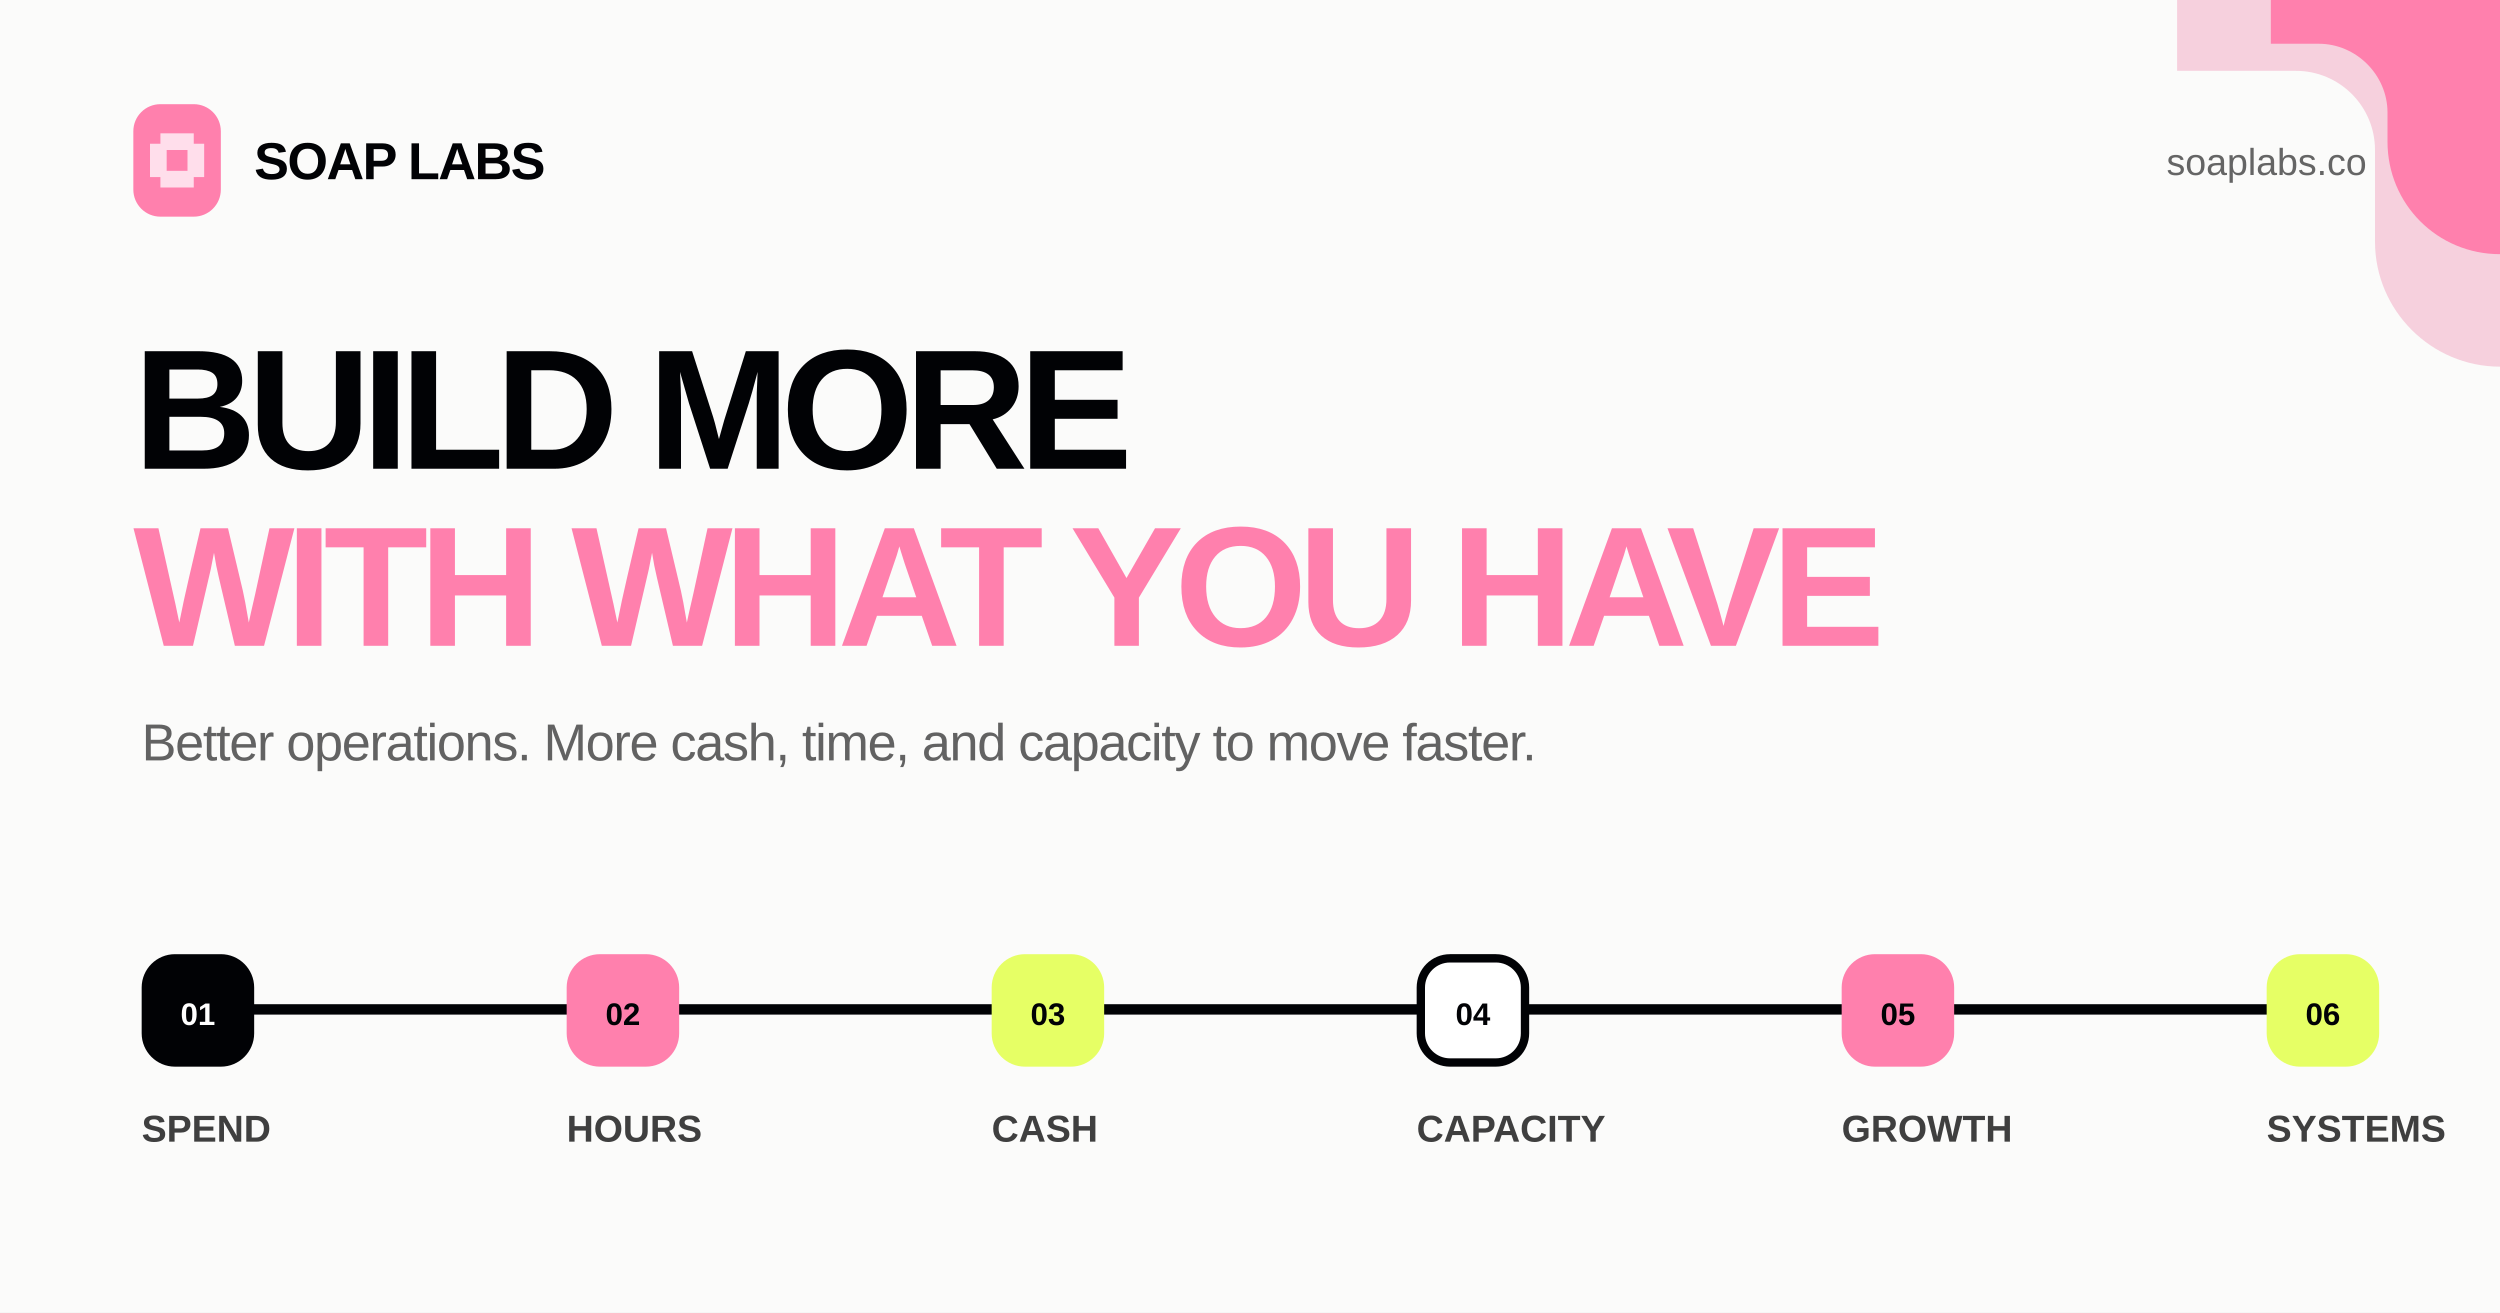
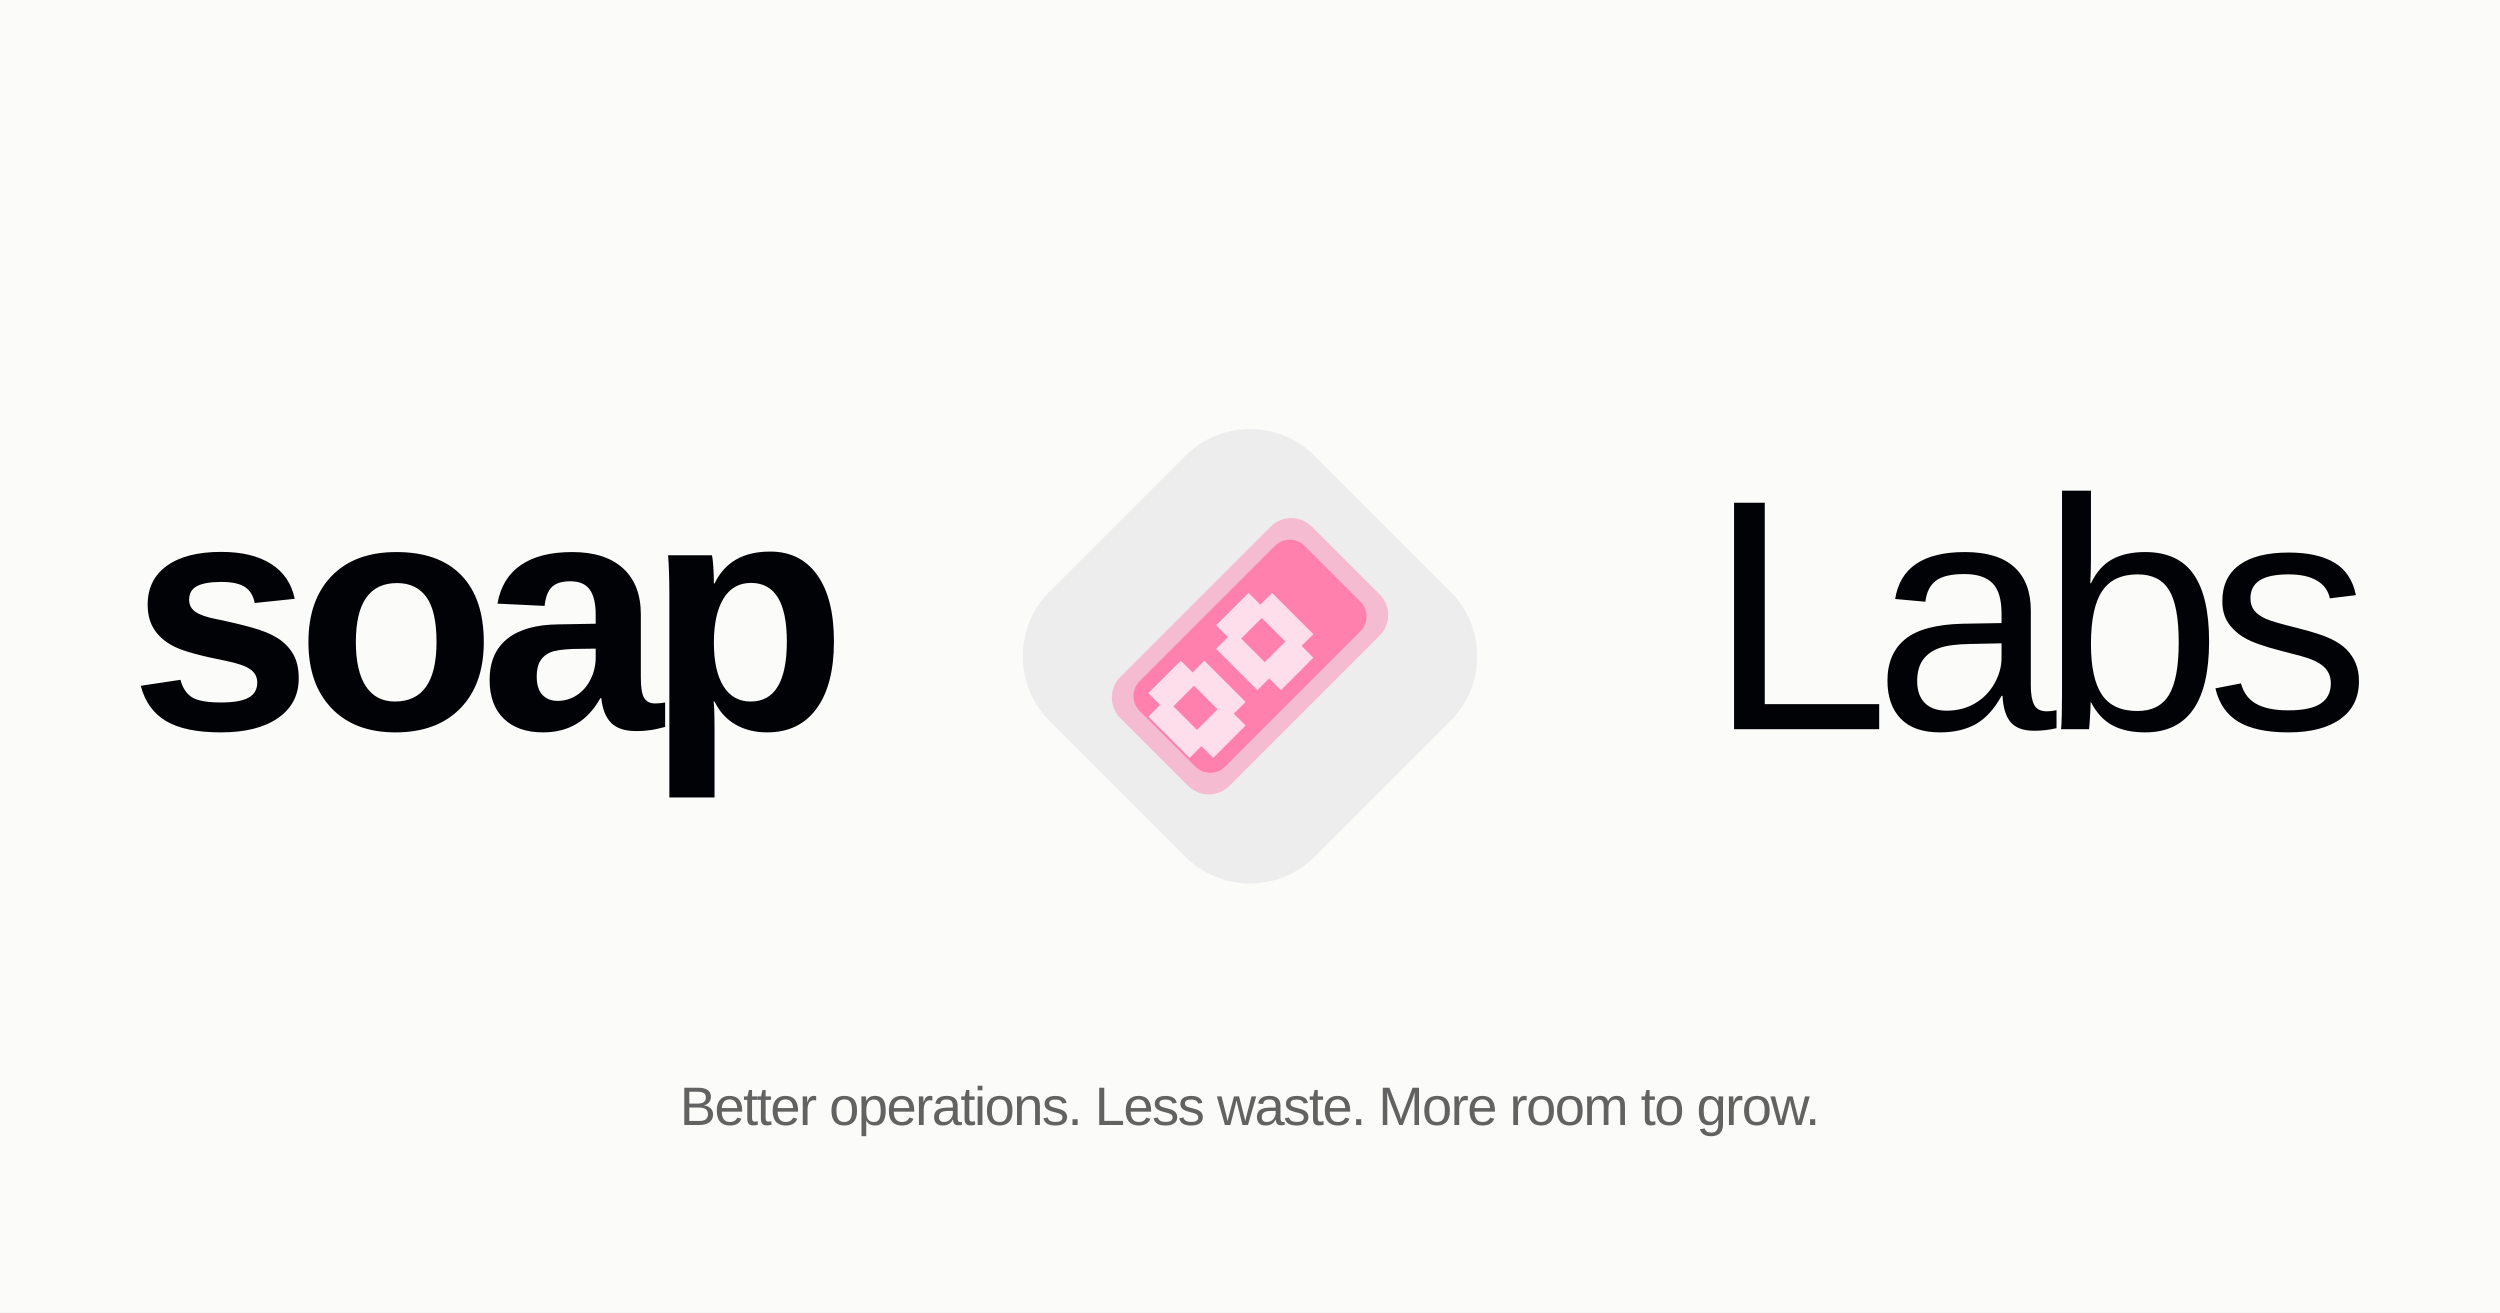
<svg xmlns="http://www.w3.org/2000/svg" width="1200" height="630" viewBox="0 0 1200 630" role="img" aria-labelledby="title desc">
  <style>
    @font-face {
      font-family: 'M Saans';
      src: url('../fonts/m-saans-regular.woff2') format('woff2');
      font-weight: 400;
    }
    @font-face {
      font-family: 'M Saans';
      src: url('../fonts/m-saans-semibold.woff2') format('woff2');
      font-weight: 650;
    }
    @font-face {
      font-family: 'M Saans';
      src: url('../fonts/m-saans-bold.woff2') format('woff2');
      font-weight: 800;
    }
    text { font-family: 'M Saans', 'Segoe UI', Arial, sans-serif; }
  </style>
  <rect width="1200" height="630" fill="#fbfbfa" />
-   <path d="M1045 0H1200V176C1167 176 1140 149 1140 116V72C1140 51 1123 34 1102 34H1045V0Z" fill="#f6d0dd" />
-   <path d="M1090 0H1200V122C1170 122 1146 98 1146 68V54C1146 36 1131 21 1113 21H1090V0Z" fill="#ff80ad" />
-   <g transform="translate(64 50)">
-     <rect width="42" height="54" rx="13" fill="#ff80ad" />
-     <path d="M13 14H29V19H34V35H29V40H13V35H8V19H13V14ZM16 22V32H26V22H16Z" fill="#ffdeeb" />
-     <text x="58" y="36" fill="#010205" font-size="25" font-weight="800" letter-spacing="-0.7">SOAP LABS</text>
+   <text x="62" y="350" fill="#010205" font-size="158" font-weight="650" letter-spacing="-8">soap</text>
+   <text x="1138" y="350" fill="#010205" font-size="158" font-weight="400" letter-spacing="-8" text-anchor="end">Labs</text>
+   <g transform="translate(510 225) rotate(45 90 90)">
+     <rect width="180" height="180" rx="44" fill="#ededed" />
+     <rect x="53" y="25" width="74" height="130" rx="14" fill="#ff80ad" fill-opacity="0.45" />
+     <rect x="61" y="34" width="58" height="112" rx="10" fill="#ff80ad" />
+     <path d="M76 61H104V69H112V91H104V99H76V91H68V69H76V61ZM81 73V87H97V73H81Z" fill="#ffdeeb" />
+     <path d="M76 107H104V115H112V137H104V145H76V137H68V115H76V107ZM81 119V133H97V119H81Z" fill="#ffdeeb" />
  </g>
-   <text x="1136" y="84" fill="#656565" font-size="18" text-anchor="end">soaplabs.co</text>
-   <text x="64" y="225" fill="#010205" font-size="82" font-weight="650" letter-spacing="-4.4">BUILD MORE</text>
-   <text x="64" y="310" fill="#ff80ad" font-size="82" font-weight="650" letter-spacing="-4.4">WITH WHAT YOU HAVE</text>
-   <text x="68" y="365" fill="#626262" font-size="25" letter-spacing="-0.6">Better operations. More cash, time, and capacity to move faster.</text>
-   <g transform="translate(68 458)">
-     <rect x="22" y="24" width="1020" height="5" rx="2.5" fill="#010205" />
-     <g transform="translate(0 0)">
-       <rect width="54" height="54" rx="16" fill="#010205" />
-       <text x="27" y="34" fill="#fff" font-size="15" font-weight="800" text-anchor="middle">01</text>
-     </g>
-     <g transform="translate(204 0)">
-       <rect width="54" height="54" rx="16" fill="#ff80ad" />
-       <text x="27" y="34" fill="#010205" font-size="15" font-weight="800" text-anchor="middle">02</text>
-     </g>
-     <g transform="translate(408 0)">
-       <rect width="54" height="54" rx="16" fill="#e6ff65" />
-       <text x="27" y="34" fill="#010205" font-size="15" font-weight="800" text-anchor="middle">03</text>
-     </g>
-     <g transform="translate(612 0)">
-       <rect x="2" y="2" width="50" height="50" rx="14" fill="#fff" stroke="#010205" stroke-width="4" />
-       <text x="27" y="34" fill="#010205" font-size="15" font-weight="800" text-anchor="middle">04</text>
-     </g>
-     <g transform="translate(816 0)">
-       <rect width="54" height="54" rx="16" fill="#ff80ad" />
-       <text x="27" y="34" fill="#010205" font-size="15" font-weight="800" text-anchor="middle">05</text>
-     </g>
-     <g transform="translate(1020 0)">
-       <rect width="54" height="54" rx="16" fill="#e6ff65" />
-       <text x="27" y="34" fill="#010205" font-size="15" font-weight="800" text-anchor="middle">06</text>
-     </g>
-     <text x="0" y="90" fill="#3f3f3f" font-size="18" font-weight="650">SPEND</text>
-     <text x="204" y="90" fill="#3f3f3f" font-size="18" font-weight="650">HOURS</text>
-     <text x="408" y="90" fill="#3f3f3f" font-size="18" font-weight="650">CASH</text>
-     <text x="612" y="90" fill="#3f3f3f" font-size="18" font-weight="650">CAPACITY</text>
-     <text x="816" y="90" fill="#3f3f3f" font-size="18" font-weight="650">GROWTH</text>
-     <text x="1020" y="90" fill="#3f3f3f" font-size="18" font-weight="650">SYSTEMS</text>
-   </g>
+   <text x="600" y="540" fill="#626262" font-size="26" font-weight="400" letter-spacing="-0.7" text-anchor="middle">Better operations. Less waste. More room to grow.</text>
</svg>
